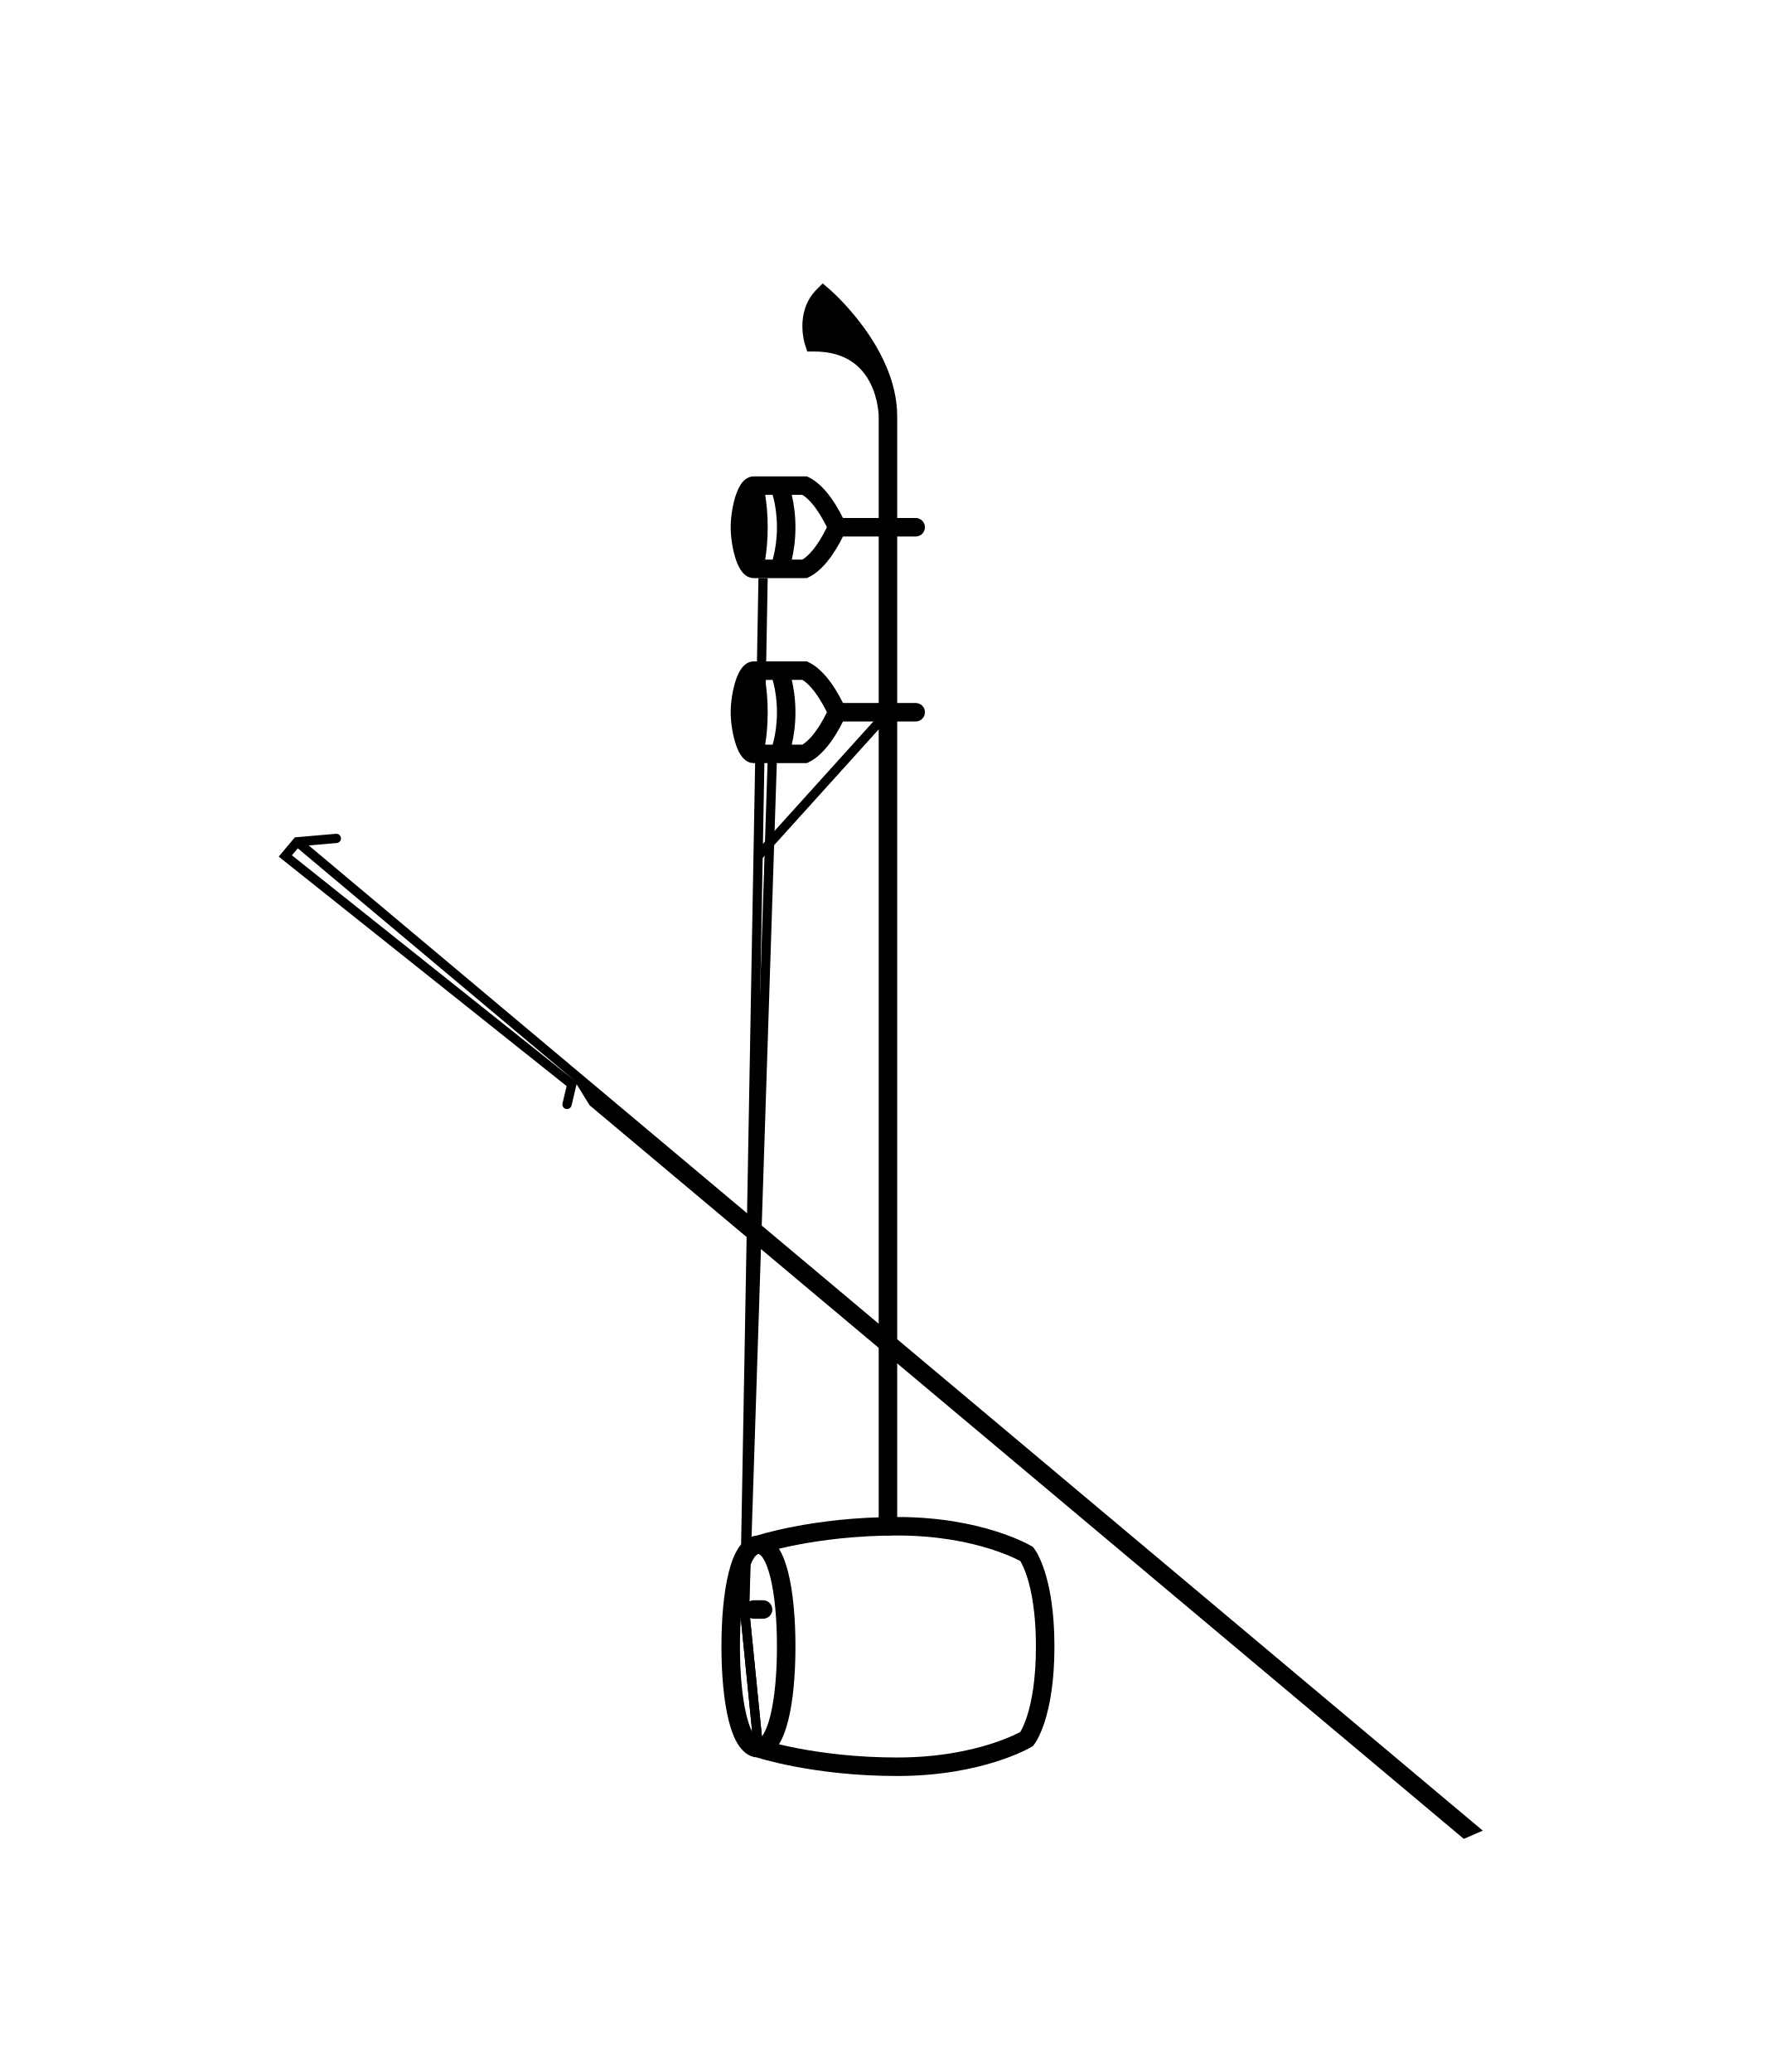
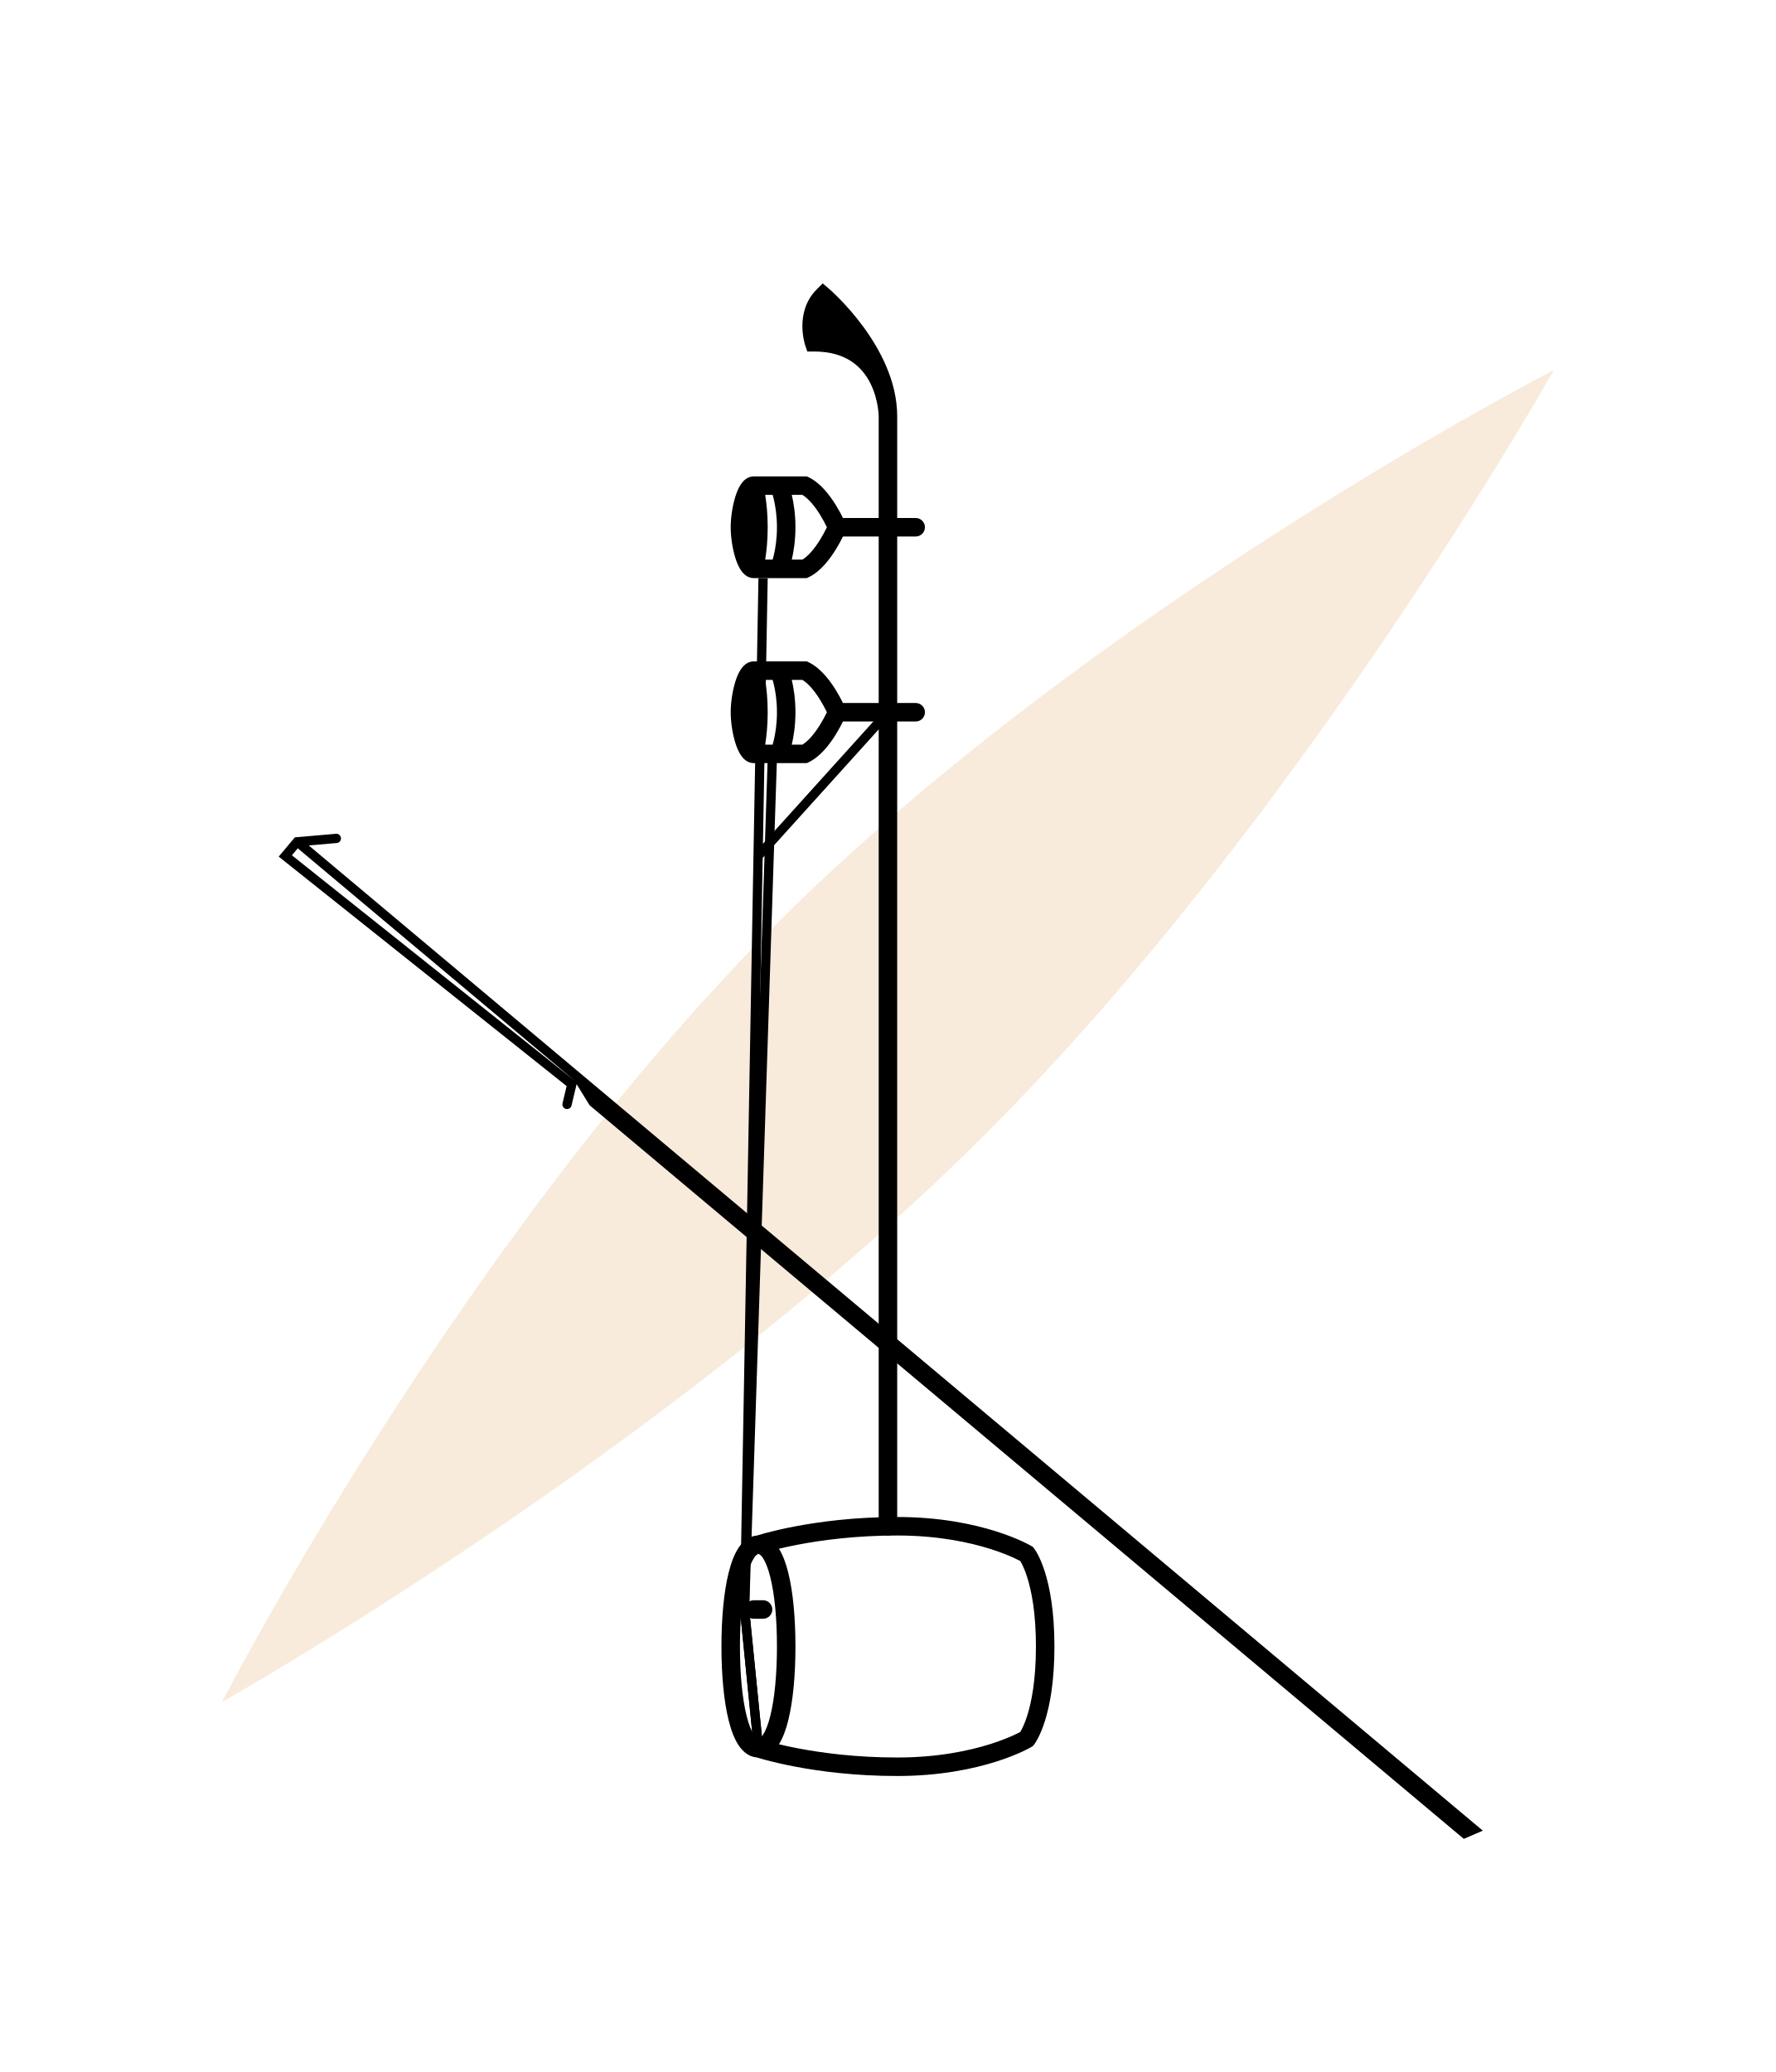
<svg xmlns="http://www.w3.org/2000/svg" width="192" height="224" viewBox="0 0 192 224" fill="none">
+   <path d="M106.573 122.573C72.289 156.858 24 184 24 184C24 184 49.57 134.262 83.916 99.916C118.262 65.57 168 40 168 40C168 40 140.858 88.289 106.573 122.573Z" fill="#F9EBDC" />
  <path fill-rule="evenodd" clip-rule="evenodd" d="M81.822 166.007C80.937 166.077 80.291 166.667 79.855 167.32C79.389 168.02 79.042 168.959 78.78 170.007C78.252 172.119 78 174.959 78 178C78 181.041 78.252 183.881 78.78 185.993C79.042 187.041 79.389 187.98 79.855 188.68C80.291 189.333 80.937 189.923 81.822 189.993C81.867 190.007 81.922 190.024 81.987 190.043C82.178 190.101 82.458 190.182 82.82 190.279C83.545 190.472 84.6 190.727 85.938 190.982C88.614 191.492 92.427 192 97 192C101.612 192 105.214 191.231 107.676 190.454C108.907 190.065 109.852 189.674 110.497 189.377C110.82 189.228 111.067 189.102 111.237 189.012C111.322 188.967 111.388 188.93 111.434 188.904C111.457 188.891 111.476 188.88 111.489 188.872L111.505 188.863L111.511 188.86L111.513 188.858C111.513 188.858 111.514 188.857 111 188L111.514 188.857L111.669 188.765L111.781 188.625L111 188C111.781 188.625 111.782 188.624 111.782 188.624L111.785 188.62L111.789 188.614L111.801 188.599C111.809 188.588 111.819 188.575 111.831 188.558C111.855 188.526 111.885 188.482 111.921 188.428C111.993 188.319 112.087 188.166 112.195 187.963C112.411 187.557 112.685 186.954 112.952 186.117C113.488 184.443 114 181.839 114 178C114 174.161 113.488 171.557 112.952 169.883C112.685 169.046 112.411 168.443 112.195 168.037C112.087 167.834 111.993 167.681 111.921 167.572C111.885 167.518 111.855 167.474 111.831 167.442C111.819 167.425 111.809 167.412 111.801 167.401L111.789 167.386L111.785 167.38L111.782 167.376C111.782 167.376 111.781 167.375 111 168L111.781 167.375L111.669 167.235L111.514 167.143L111 168C111.514 167.143 111.514 167.143 111.514 167.143L111.513 167.142L111.511 167.14L111.505 167.137L111.489 167.128C111.476 167.12 111.457 167.109 111.434 167.096C111.388 167.07 111.322 167.033 111.237 166.988C111.067 166.898 110.82 166.772 110.497 166.623C109.852 166.326 108.907 165.935 107.676 165.546C105.214 164.769 101.612 164 97 164C92.427 164 88.614 164.508 85.938 165.018C84.6 165.273 83.545 165.528 82.82 165.721C82.458 165.818 82.178 165.899 81.987 165.957C81.922 165.976 81.867 165.993 81.822 166.007ZM84.216 167.431C84.647 168.118 84.972 169.014 85.22 170.007C85.748 172.119 86 174.959 86 178C86 181.041 85.748 183.881 85.22 185.993C84.972 186.986 84.647 187.882 84.216 188.569C84.795 188.708 85.498 188.863 86.312 189.018C88.886 189.508 92.573 190 97 190C101.388 190 104.786 189.269 107.074 188.546C108.218 188.185 109.085 187.826 109.659 187.561C109.946 187.428 110.16 187.32 110.298 187.246C110.3 187.245 110.303 187.244 110.305 187.242C110.339 187.186 110.381 187.113 110.43 187.022C110.589 186.725 110.815 186.233 111.048 185.508C111.512 184.057 112 181.661 112 178C112 174.339 111.512 171.943 111.048 170.492C110.815 169.767 110.589 169.275 110.43 168.978C110.381 168.887 110.339 168.814 110.305 168.758C110.303 168.756 110.3 168.755 110.298 168.754C110.16 168.68 109.946 168.572 109.659 168.439C109.085 168.174 108.218 167.815 107.074 167.454C104.786 166.731 101.388 166 97 166C92.573 166 88.886 166.492 86.312 166.982C85.498 167.137 84.795 167.292 84.216 167.431ZM80.72 170.493C80.248 172.381 80 175.041 80 178C80 180.959 80.248 183.619 80.72 185.507C80.958 186.459 81.236 187.145 81.52 187.57C81.805 187.999 81.977 188 82 188C82.023 188 82.195 187.999 82.48 187.57C82.764 187.145 83.042 186.459 83.28 185.507C83.752 183.619 84 180.959 84 178C84 175.041 83.752 172.381 83.28 170.493C83.042 169.541 82.764 168.855 82.48 168.43C82.195 168.001 82.023 168 82 168C81.977 168 81.805 168.001 81.52 168.43C81.236 168.855 80.958 169.541 80.72 170.493Z" fill="black" />
  <path fill-rule="evenodd" clip-rule="evenodd" d="M80.5 174C80.5 173.448 80.948 173 81.5 173H82.5C83.052 173 83.5 173.448 83.5 174C83.5 174.552 83.052 175 82.5 175H81.5C80.948 175 80.5 174.552 80.5 174Z" fill="black" />
  <path fill-rule="evenodd" clip-rule="evenodd" d="M81.001 173.983L84 82.016L83 81.984L79.999 174.017L81.502 189.05L82.497 188.95L81.001 173.983Z" fill="black" />
  <path fill-rule="evenodd" clip-rule="evenodd" d="M96.371 77.335L82.371 92.835L81.629 92.165L95.629 76.665L96.371 77.335Z" fill="black" />
  <path fill-rule="evenodd" clip-rule="evenodd" d="M81 173.98L83 62.509L82 62.491L79.999 174.021L81.502 189.05L82.498 188.95L81 173.98Z" fill="black" />
  <path fill-rule="evenodd" clip-rule="evenodd" d="M82.728 73.5H83.534C83.572 73.63 83.612 73.781 83.653 73.95C83.825 74.666 84 75.712 84 77C84 78.288 83.825 79.334 83.653 80.05C83.612 80.219 83.572 80.37 83.534 80.5H82.728C82.731 80.481 82.734 80.462 82.737 80.442C82.87 79.617 83 78.439 83 77C83 75.561 82.87 74.383 82.737 73.558C82.734 73.538 82.731 73.519 82.728 73.5ZM85.602 80.5H86.75C87.416 80.101 88.091 79.268 88.654 78.362C88.944 77.894 89.178 77.451 89.339 77.125C89.361 77.081 89.381 77.039 89.4 77C89.381 76.961 89.361 76.919 89.339 76.875C89.178 76.549 88.944 76.106 88.654 75.638C88.091 74.732 87.416 73.899 86.75 73.5H85.602C85.803 74.344 86 75.541 86 77C86 78.459 85.803 79.656 85.602 80.5ZM91.138 76C91.136 75.996 91.134 75.993 91.132 75.989C90.951 75.622 90.686 75.12 90.353 74.583C89.719 73.561 88.716 72.212 87.431 71.598L87.227 71.5H81.5C80.744 71.5 80.284 72.072 80.071 72.4C79.818 72.79 79.624 73.281 79.477 73.771C79.179 74.759 79 75.981 79 77C79 78.019 79.179 79.241 79.477 80.229C79.624 80.719 79.818 81.21 80.071 81.6C80.284 81.928 80.744 82.5 81.5 82.5H87.227L87.431 82.402C88.716 81.788 89.719 80.439 90.353 79.417C90.686 78.88 90.951 78.378 91.132 78.011C91.134 78.007 91.136 78.004 91.138 78H99C99.552 78 100 77.552 100 77C100 76.448 99.552 76 99 76H91.138Z" fill="black" />
  <path fill-rule="evenodd" clip-rule="evenodd" d="M82.728 53.5H83.534C83.572 53.63 83.612 53.781 83.653 53.95C83.825 54.666 84 55.712 84 57C84 58.288 83.825 59.334 83.653 60.05C83.612 60.219 83.572 60.37 83.534 60.5H82.728C82.731 60.481 82.734 60.462 82.737 60.442C82.87 59.617 83 58.439 83 57C83 55.561 82.87 54.383 82.737 53.558C82.734 53.538 82.731 53.519 82.728 53.5ZM85.602 60.5H86.75C87.416 60.101 88.091 59.268 88.654 58.362C88.944 57.894 89.178 57.452 89.339 57.125C89.361 57.081 89.381 57.039 89.4 57C89.381 56.961 89.361 56.919 89.339 56.875C89.178 56.548 88.944 56.106 88.654 55.638C88.091 54.732 87.416 53.899 86.75 53.5H85.602C85.803 54.344 86 55.541 86 57C86 58.459 85.803 59.656 85.602 60.5ZM91.138 56C91.136 55.996 91.134 55.993 91.132 55.989C90.951 55.622 90.686 55.12 90.353 54.583C89.719 53.561 88.716 52.212 87.431 51.598L87.227 51.5H81.5C80.744 51.5 80.284 52.072 80.071 52.4C79.818 52.791 79.624 53.281 79.477 53.771C79.179 54.759 79 55.981 79 57C79 58.019 79.179 59.241 79.477 60.229C79.624 60.719 79.818 61.209 80.071 61.6C80.284 61.928 80.744 62.5 81.5 62.5H87.227L87.431 62.402C88.716 61.788 89.719 60.439 90.353 59.417C90.686 58.88 90.951 58.378 91.132 58.011C91.134 58.007 91.136 58.004 91.138 58H99C99.552 58 100 57.552 100 57C100 56.448 99.552 56 99 56H91.138Z" fill="black" />
  <path d="M89 32C89 32 96 38 96 45C96 45 96 37 88 37C88 37 87 34 89 32Z" fill="black" />
  <path fill-rule="evenodd" clip-rule="evenodd" d="M89.651 31.241L89 32C89.651 31.241 89.65 31.241 89.651 31.241L89.654 31.243L89.659 31.248L89.678 31.264C89.694 31.278 89.716 31.297 89.744 31.322C89.8 31.372 89.88 31.445 89.981 31.539C90.183 31.726 90.469 31.999 90.809 32.348C91.489 33.045 92.396 34.049 93.305 35.282C95.103 37.722 97 41.184 97 45V165C97 165.552 96.552 166 96 166C95.448 166 95 165.552 95 165V45.001L95 44.993C95 44.984 94.999 44.967 94.999 44.943C94.997 44.897 94.994 44.823 94.987 44.727C94.973 44.535 94.945 44.254 94.889 43.914C94.775 43.23 94.548 42.333 94.106 41.447C93.665 40.566 93.02 39.715 92.07 39.082C91.127 38.453 89.825 38 88 38H87.279L87.051 37.316L88 37C87.051 37.316 87.051 37.317 87.051 37.316L87.051 37.315L87.05 37.313L87.049 37.308L87.044 37.295C87.041 37.285 87.037 37.273 87.033 37.257C87.023 37.226 87.011 37.183 86.996 37.13C86.967 37.025 86.931 36.877 86.894 36.696C86.822 36.336 86.75 35.831 86.75 35.25C86.75 34.096 87.039 32.547 88.293 31.293L88.948 30.638L89.651 31.241ZM88.95 36.688C88.95 36.688 88.95 36.688 88.95 36.688V36.688ZM88.808 36.026C88.775 35.803 88.75 35.538 88.75 35.25C88.75 34.682 88.845 34.067 89.133 33.498C89.211 33.575 89.293 33.658 89.378 33.746C90.011 34.393 90.854 35.326 91.695 36.468C91.756 36.551 91.817 36.635 91.878 36.72C90.995 36.348 89.977 36.103 88.808 36.026Z" fill="black" />
  <path fill-rule="evenodd" clip-rule="evenodd" d="M36.862 90.595C36.887 90.871 36.683 91.113 36.408 91.137L33.38 91.398L160.313 197.908L158.26 198.796L63.742 119.486L62.34 117.208L61.791 119.515C61.727 119.784 61.457 119.95 61.188 119.885C60.919 119.821 60.753 119.551 60.817 119.282L61.261 117.415L30.132 92.606L31.88 90.523L36.319 90.14C36.595 90.116 36.838 90.32 36.862 90.595ZM62.081 116.787L62.084 116.792L31.559 92.465L32.194 91.709L62.081 116.787Z" fill="black" />
</svg>
